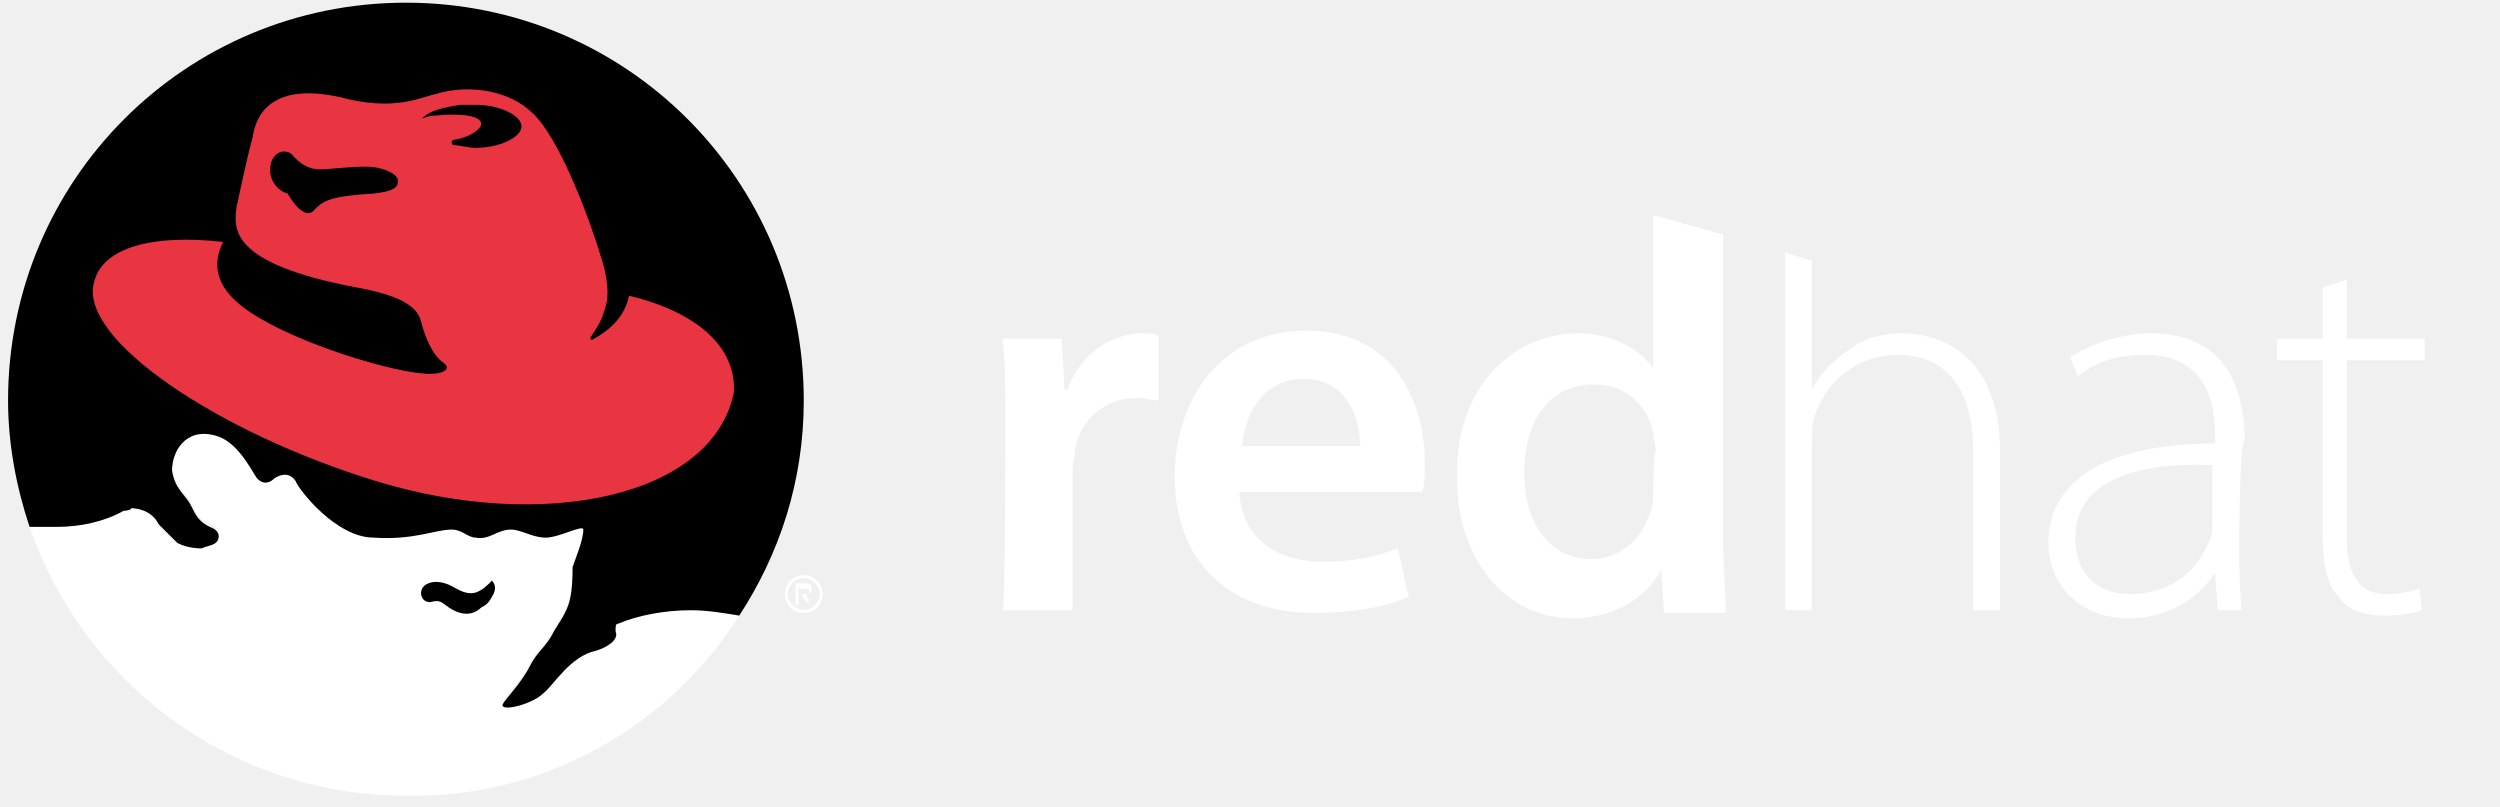
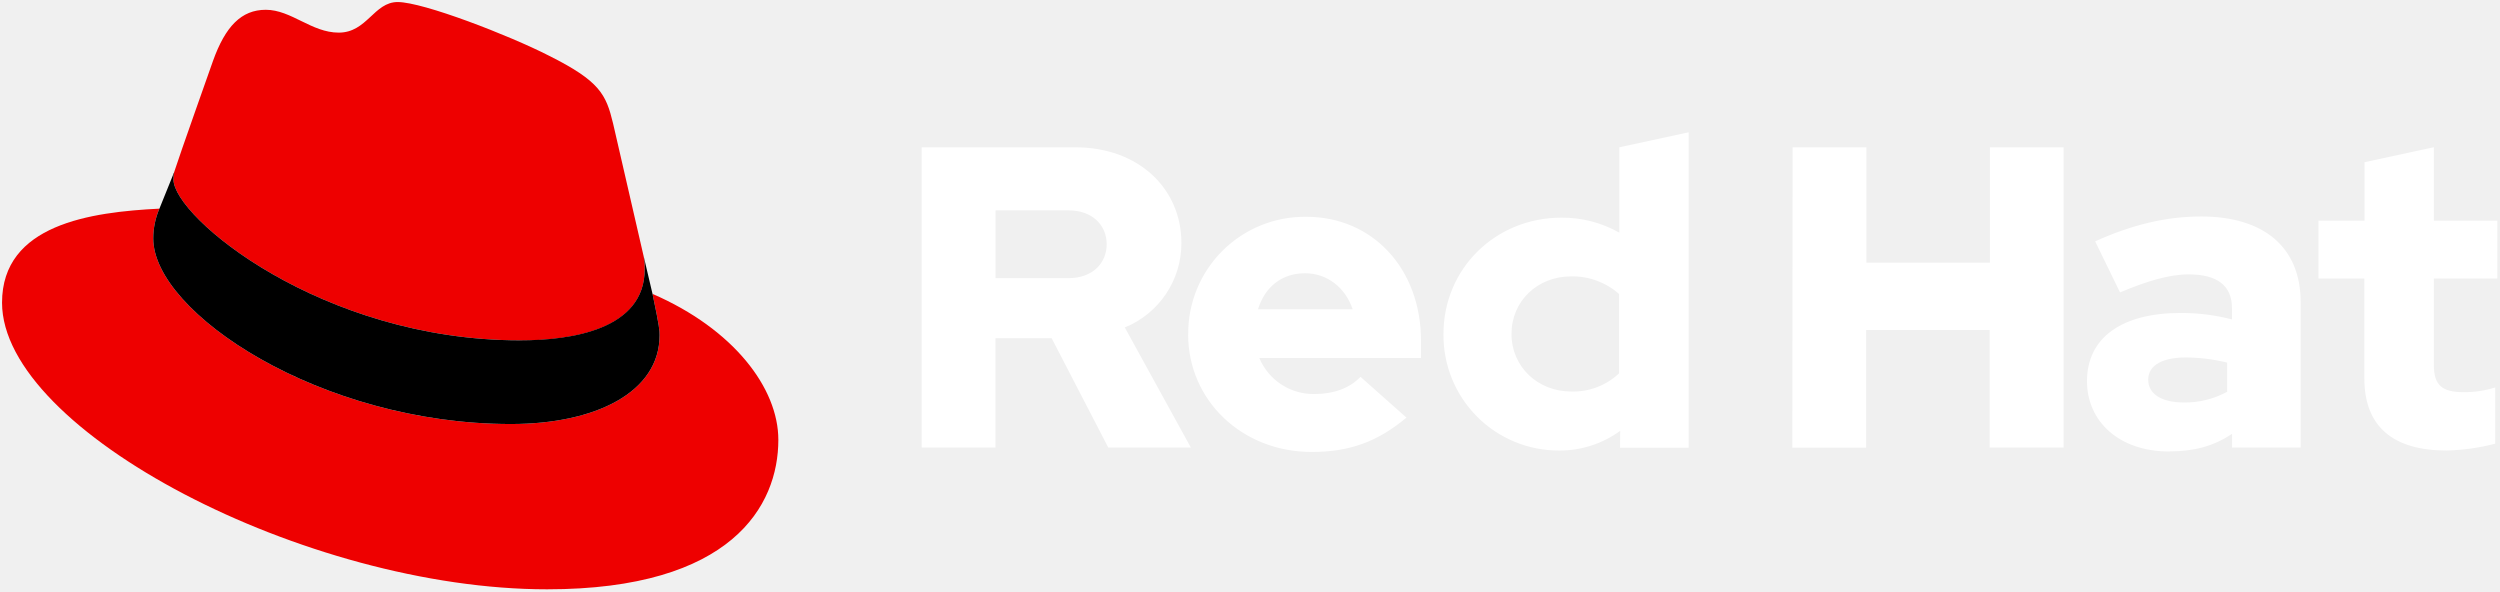
- <svg xmlns="http://www.w3.org/2000/svg" version="1.1" id="Layer_1" x="0px" y="0px" viewBox="0 0 93 30" style="enable-background:new 0 0 93 30;" xml:space="preserve">
-   <style type="text/css">
- 	.st0{fill:#FFFFFF;}
- 	.st1{fill:#E93442;}
- </style>
-   <path class="st0" d="M27.5,22.9c-0.6-0.1-1.2-0.2-1.8-0.2c-1,0-2,0.2-2.7,0.5c-0.1,0-0.1,0.1-0.1,0.2c0,0,0,0.1,0,0.1  c0.1,0.2-0.1,0.5-0.7,0.6c-1,0.2-1.6,1.3-2,1.6c-0.4,0.4-1.6,0.7-1.5,0.4c0.1-0.2,0.7-0.8,1-1.4c0.3-0.6,0.6-0.7,0.9-1.3  c0.1-0.2,0.5-0.7,0.6-1.2c0.1-0.4,0.1-1,0.1-1.2c0.1-0.3,0.4-1,0.4-1.4c0-0.2-0.9,0.3-1.4,0.3s-0.9-0.3-1.3-0.3  c-0.5,0-0.8,0.4-1.3,0.3c-0.3,0-0.5-0.3-0.9-0.3c-0.6,0-1.4,0.4-2.9,0.3c-1.4,0-2.8-1.8-2.9-2.1c-0.2-0.3-0.5-0.3-0.8-0.1  c-0.3,0.3-0.6,0.1-0.7-0.1c-0.2-0.3-0.7-1.3-1.5-1.5c-1.1-0.3-1.6,0.6-1.6,1.3c0.1,0.7,0.5,0.9,0.7,1.3c0.2,0.4,0.3,0.6,0.7,0.8  c0.3,0.1,0.4,0.3,0.3,0.5c-0.1,0.2-0.4,0.2-0.6,0.3c-0.4,0-0.7-0.1-0.9-0.2c-0.2-0.2-0.4-0.4-0.7-0.7c-0.2-0.4-0.6-0.6-1.1-0.6  C5,18.9,4.8,19,4.6,19c-0.7,0.4-1.6,0.6-2.5,0.6l-1,0c2,5.8,7.5,10,14,10C20.3,29.7,24.9,27,27.5,22.9" />
-   <path d="M27.5,22.9c-0.6-0.1-1.2-0.2-1.8-0.2c-1,0-2,0.2-2.7,0.5c-0.1,0-0.1,0.1-0.1,0.2c0,0,0,0.1,0,0.1c0.1,0.2-0.1,0.5-0.7,0.7  c-1,0.2-1.6,1.3-2,1.6c-0.4,0.4-1.6,0.7-1.5,0.4c0.1-0.2,0.7-0.8,1-1.4c0.3-0.6,0.6-0.7,0.9-1.3c0.1-0.2,0.5-0.7,0.6-1.2  c0.1-0.4,0.1-1,0.1-1.2c0.1-0.3,0.4-1,0.4-1.4c0-0.2-0.9,0.3-1.4,0.3s-0.9-0.3-1.3-0.3c-0.5,0-0.8,0.4-1.3,0.3  c-0.3,0-0.5-0.3-0.9-0.3c-0.6,0-1.4,0.4-2.9,0.3c-1.4,0-2.8-1.8-2.9-2.1c-0.2-0.3-0.5-0.3-0.8-0.1c-0.3,0.3-0.6,0.1-0.7-0.1  c-0.2-0.3-0.7-1.3-1.5-1.5c-1.1-0.3-1.6,0.6-1.6,1.3c0.1,0.7,0.5,0.9,0.7,1.3c0.2,0.4,0.3,0.6,0.7,0.8c0.3,0.1,0.4,0.3,0.3,0.5  c-0.1,0.2-0.4,0.2-0.6,0.3c-0.4,0-0.7-0.1-0.9-0.2c-0.2-0.2-0.4-0.4-0.7-0.7c-0.2-0.4-0.6-0.6-1.1-0.6C5,18.9,4.8,19,4.6,19  c-0.7,0.4-1.6,0.6-2.5,0.6h-1c-0.5-1.5-0.8-3.1-0.8-4.7c0-8.2,6.6-14.8,14.8-14.8c8.2,0,14.8,6.6,14.8,14.8  C29.9,17.9,29,20.6,27.5,22.9" />
-   <path d="M18.3,21.6c0.1,0.1,0.2,0.3,0,0.6c-0.1,0.2-0.2,0.3-0.4,0.4c-0.2,0.2-0.6,0.4-1.2,0c-0.3-0.2-0.3-0.3-0.7-0.2  c-0.3,0-0.4-0.3-0.3-0.5c0.1-0.2,0.5-0.4,1.1-0.1c0.2,0.1,0.6,0.4,1,0.2C18,21.9,18.1,21.8,18.3,21.6C18.3,21.6,18.3,21.6,18.3,21.6  C18.3,21.6,18.3,21.6,18.3,21.6" />
-   <path class="st1" d="M13.9,7.2c-1.7,0.1-1.9,0.3-2.2,0.6c-0.4,0.5-1-0.6-1-0.6C10.3,7.1,9.9,6.6,10.1,6c0.2-0.5,0.7-0.4,0.8-0.2  c0.2,0.2,0.5,0.5,1,0.5c0.4,0,1-0.1,1.7-0.1c0.7,0,1.2,0.3,1.2,0.5C14.8,6.9,14.8,7.1,13.9,7.2 M15.7,4.4L15.7,4.4  C15.7,4.4,15.7,4.3,15.7,4.4C15.7,4.3,15.7,4.3,15.7,4.4C16,4.1,16.5,4,17.1,3.9c0.2,0,0.3,0,0.5,0h0.1c0.9,0,1.7,0.4,1.7,0.8  c0,0.4-0.8,0.8-1.7,0.8c-0.3,0-0.6-0.1-0.8-0.1c0,0-0.1,0-0.1-0.1c0,0,0-0.1,0.1-0.1c0.6-0.1,1-0.4,1-0.6c0-0.3-0.8-0.4-1.7-0.3  C15.9,4.3,15.8,4.4,15.7,4.4 M23.4,11c-0.1,0.5-0.4,1.1-1.3,1.6c-0.1,0.1-0.2,0-0.1-0.1c0.4-0.6,0.4-0.7,0.5-1  c0.1-0.3,0.2-0.8-0.1-1.8c-0.6-2-1.7-4.7-2.6-5.5c-0.8-0.8-2.3-1.1-3.6-0.7c-0.5,0.1-1.4,0.6-3.2,0.2C10,2.9,9.5,4.4,9.4,5.1  C9.2,5.8,8.8,7.7,8.8,7.7c-0.1,0.8-0.3,2.1,4.5,3c2.2,0.4,2.3,1,2.4,1.4c0.2,0.7,0.5,1.2,0.8,1.4s0,0.4-0.4,0.4  c-0.9,0.1-4.5-0.9-6.5-2.1c-1.7-1-1.7-2-1.3-2.8c-2.6-0.3-4.5,0.2-4.8,1.5c-0.6,2.1,4.6,5.6,10.5,7.4c6.2,1.9,12.5,0.6,13.3-3.3  C27.4,12.9,25.9,11.6,23.4,11" />
-   <g id="g3880">
-     <path class="st0" d="M29.7,22.1h0.1l0.2,0.3h0.1L30,22.1c0.1,0,0.2-0.1,0.2-0.2c0-0.2-0.1-0.2-0.3-0.2h-0.3v0.8h0.1   C29.7,22.5,29.7,22.1,29.7,22.1z M29.7,22.1v-0.2h0.2c0.1,0,0.2,0,0.2,0.1c0,0.1-0.1,0.1-0.2,0.1H29.7z" />
-     <path class="st0" d="M30.6,22.1c0,0.4-0.3,0.7-0.7,0.7s-0.7-0.3-0.7-0.7c0-0.4,0.3-0.7,0.7-0.7S30.6,21.7,30.6,22.1 M29.9,21.5   c-0.3,0-0.6,0.3-0.6,0.6c0,0.3,0.3,0.6,0.6,0.6c0.3,0,0.6-0.3,0.6-0.6C30.5,21.8,30.2,21.5,29.9,21.5" />
-   </g>
-   <path class="st0" d="M37.4,15.8c0-1.4,0-2.3-0.1-3.2h2.2l0.1,1.9h0.1c0.5-1.4,1.7-2.1,2.8-2.1c0.2,0,0.4,0,0.6,0.1v2.4  c-0.2,0-0.5-0.1-0.8-0.1c-1.2,0-2.1,0.8-2.3,1.9c0,0.2-0.1,0.5-0.1,0.8v5.2h-2.6C37.4,22.7,37.4,15.8,37.4,15.8z" />
-   <path class="st0" d="M46.1,18.3c0.1,1.8,1.5,2.6,3.1,2.6c1.2,0,2-0.2,2.8-0.5l0.4,1.8c-0.9,0.4-2.1,0.6-3.5,0.6  c-3.3,0-5.2-2-5.2-5.1c0-2.8,1.7-5.4,4.9-5.4c3.3,0,4.4,2.7,4.4,4.9c0,0.5,0,0.9-0.1,1.1L46.1,18.3z M50.6,16.6  c0-0.9-0.4-2.5-2.1-2.5c-1.6,0-2.2,1.4-2.3,2.5C46.1,16.6,50.6,16.6,50.6,16.6z" />
-   <path class="st0" d="M61.5,18.3c0,0.3,0,0.5-0.1,0.7c-0.3,1.1-1.2,1.8-2.2,1.8c-1.6,0-2.5-1.4-2.5-3.2c0-1.9,0.9-3.3,2.6-3.3  c1.2,0,2,0.8,2.2,1.8c0,0.2,0.1,0.5,0.1,0.7C61.5,16.8,61.5,18.3,61.5,18.3z M64,8.7L61.5,8v5.7h0c-0.5-0.7-1.5-1.3-2.8-1.3  c-2.4,0-4.6,2-4.5,5.4c0,3.1,1.9,5.2,4.3,5.2c1.5,0,2.7-0.7,3.3-1.8h0l0.1,1.6h2.3c0-0.7-0.1-1.8-0.1-2.8V8.7z" />
-   <path class="st0" d="M70.8,12.4c-0.8,0-1.5,0.2-2,0.6c-0.6,0.4-1.1,0.9-1.4,1.5h0V9.7l-1-0.3v13.3h1v-6.2c0-0.4,0-0.7,0.1-1  c0.4-1.3,1.6-2.3,3.1-2.3c2.1,0,2.8,1.7,2.8,3.5v6h1v-6.1C74.3,12.8,71.7,12.4,70.8,12.4" />
-   <path class="st0" d="M83.3,20.3c0,0.8,0,1.6,0.1,2.4h-0.9l-0.1-1.4h0c-0.5,0.8-1.6,1.7-3.2,1.7c-2,0-3-1.4-3-2.8  c0-2.3,2.1-3.7,6.2-3.7v-0.3c0-1-0.2-3-2.6-3c-0.9,0-1.8,0.2-2.5,0.8l-0.3-0.7c0.9-0.6,2.1-0.9,3-0.9c2.9,0,3.5,2.2,3.5,4  C83.3,16.4,83.3,20.3,83.3,20.3z M82.3,17.3c-2.2-0.1-5.1,0.3-5.1,2.7c0,1.5,1,2.1,2,2.1c1.7,0,2.6-1,3-2c0.1-0.2,0.1-0.4,0.1-0.6  C82.3,19.5,82.3,17.3,82.3,17.3z" />
-   <path class="st0" d="M87.3,10.4v2.2h2.9v0.8h-2.9V20c0,1.3,0.4,2.1,1.5,2.1c0.5,0,0.9-0.1,1.2-0.2l0.1,0.8c-0.3,0.1-0.8,0.2-1.4,0.2  c-0.7,0-1.4-0.2-1.7-0.7c-0.5-0.5-0.6-1.4-0.6-2.4v-6.4h-1.7v-0.8h1.7v-1.9L87.3,10.4z" />
-   <g id="use3884" transform="translate(61.7183,0.0205)">
-     <g id="g3880_1_">
-       <path class="st0" d="M91.4,22.2h0.1l0.2,0.3h0.1l-0.2-0.3c0.1,0,0.2-0.1,0.2-0.2c0-0.2-0.1-0.2-0.3-0.2h-0.3v0.8h0.1    C91.4,22.5,91.4,22.2,91.4,22.2z M91.4,22.1v-0.2h0.2c0.1,0,0.2,0,0.2,0.1c0,0.1-0.1,0.1-0.2,0.1H91.4z" />
-       <path class="st0" d="M92.3,22.1c0,0.4-0.3,0.7-0.7,0.7s-0.7-0.3-0.7-0.7c0-0.4,0.3-0.7,0.7-0.7S92.3,21.7,92.3,22.1 M91.6,21.5    c-0.3,0-0.6,0.3-0.6,0.6c0,0.3,0.3,0.6,0.6,0.6c0.3,0,0.6-0.3,0.6-0.6C92.2,21.8,91.9,21.5,91.6,21.5" />
-     </g>
-   </g>
+ <svg xmlns="http://www.w3.org/2000/svg" id="Layer_1" data-name="Layer 1" viewBox="0 0 613 145">
+   <defs>
+     <style>.cls-1{fill:#e00;}.cls-2{fill:#fff;}</style>
+   </defs>
+   <path class="cls-1" d="M127.47,83.49c12.51,0,30.61-2.58,30.61-17.46a14,14,0,0,0-.31-3.42l-7.45-32.36c-1.72-7.12-3.23-10.35-15.73-16.6C124.89,8.69,103.76.5,97.51.5,91.69.5,90,8,83.06,8c-6.68,0-11.64-5.6-17.89-5.6-6,0-9.91,4.09-12.93,12.5,0,0-8.41,23.72-9.49,27.16A6.43,6.43,0,0,0,42.53,44c0,9.22,36.3,39.45,84.94,39.45M160,72.07c1.73,8.19,1.73,9.05,1.73,10.13,0,14-15.74,21.77-36.43,21.77C78.54,104,37.58,76.6,37.58,58.49a18.45,18.45,0,0,1,1.51-7.33C22.27,52,.5,55,.5,74.22c0,31.48,74.59,70.28,133.65,70.28,45.28,0,56.7-20.48,56.7-36.65,0-12.72-11-27.16-30.83-35.78" />
+   <path d="M160,72.07c1.73,8.19,1.73,9.05,1.73,10.13,0,14-15.74,21.77-36.43,21.77C78.54,104,37.58,76.6,37.58,58.49a18.45,18.45,0,0,1,1.51-7.33l3.66-9.06A6.43,6.43,0,0,0,42.53,44c0,9.22,36.3,39.45,84.94,39.45,12.51,0,30.61-2.58,30.61-17.46a14,14,0,0,0-.31-3.42Z" />
+   <path class="cls-2" d="M579.74,92.8c0,11.89,7.15,17.67,20.19,17.67a52.11,52.11,0,0,0,11.89-1.68V95a24.84,24.84,0,0,1-7.68,1.16c-5.37,0-7.36-1.68-7.36-6.73V68.3h15.56V54.1H596.78v-18l-17,3.68V54.1H568.49V68.3h11.25Zm-53,.32c0-3.68,3.69-5.47,9.26-5.47a43.12,43.12,0,0,1,10.1,1.26v7.15a21.51,21.51,0,0,1-10.63,2.63c-5.46,0-8.73-2.1-8.73-5.57m5.2,17.56c6,0,10.84-1.26,15.36-4.31v3.37h16.82V74.08c0-13.56-9.14-21-24.39-21-8.52,0-16.94,2-26,6.1l6.1,12.52c6.52-2.74,12-4.42,16.83-4.42,7,0,10.62,2.73,10.62,8.31v2.73a49.53,49.53,0,0,0-12.62-1.58c-14.31,0-22.93,6-22.93,16.73,0,9.78,7.78,17.24,20.19,17.24m-92.44-.94h18.09V80.92h30.29v28.82H506V36.12H487.93V64.41H457.64V36.12H439.55ZM370.62,81.87c0-8,6.31-14.1,14.62-14.1A17.22,17.22,0,0,1,397,72.09V91.54A16.36,16.36,0,0,1,385.24,96c-8.2,0-14.62-6.1-14.62-14.09m26.61,27.87h16.83V32.44l-17,3.68V57.05a28.3,28.3,0,0,0-14.2-3.68c-16.19,0-28.92,12.51-28.92,28.5a28.25,28.25,0,0,0,28.4,28.6,25.12,25.12,0,0,0,14.93-4.83ZM320,67c5.36,0,9.88,3.47,11.67,8.83H308.47C310.15,70.3,314.36,67,320,67M291.33,82c0,16.2,13.25,28.82,30.28,28.82,9.36,0,16.2-2.53,23.25-8.42l-11.26-10c-2.63,2.74-6.52,4.21-11.14,4.21a14.39,14.39,0,0,1-13.68-8.83h39.65V83.55c0-17.67-11.88-30.39-28.08-30.39a28.57,28.57,0,0,0-29,28.81M262,51.58c6,0,9.36,3.78,9.36,8.31S268,68.2,262,68.2H244.11V51.58Zm-36,58.16h18.09V82.92h13.77l13.89,26.82H292l-16.2-29.45a22.27,22.27,0,0,0,13.88-20.72c0-13.25-10.41-23.45-26-23.45H226Z" />
</svg>
